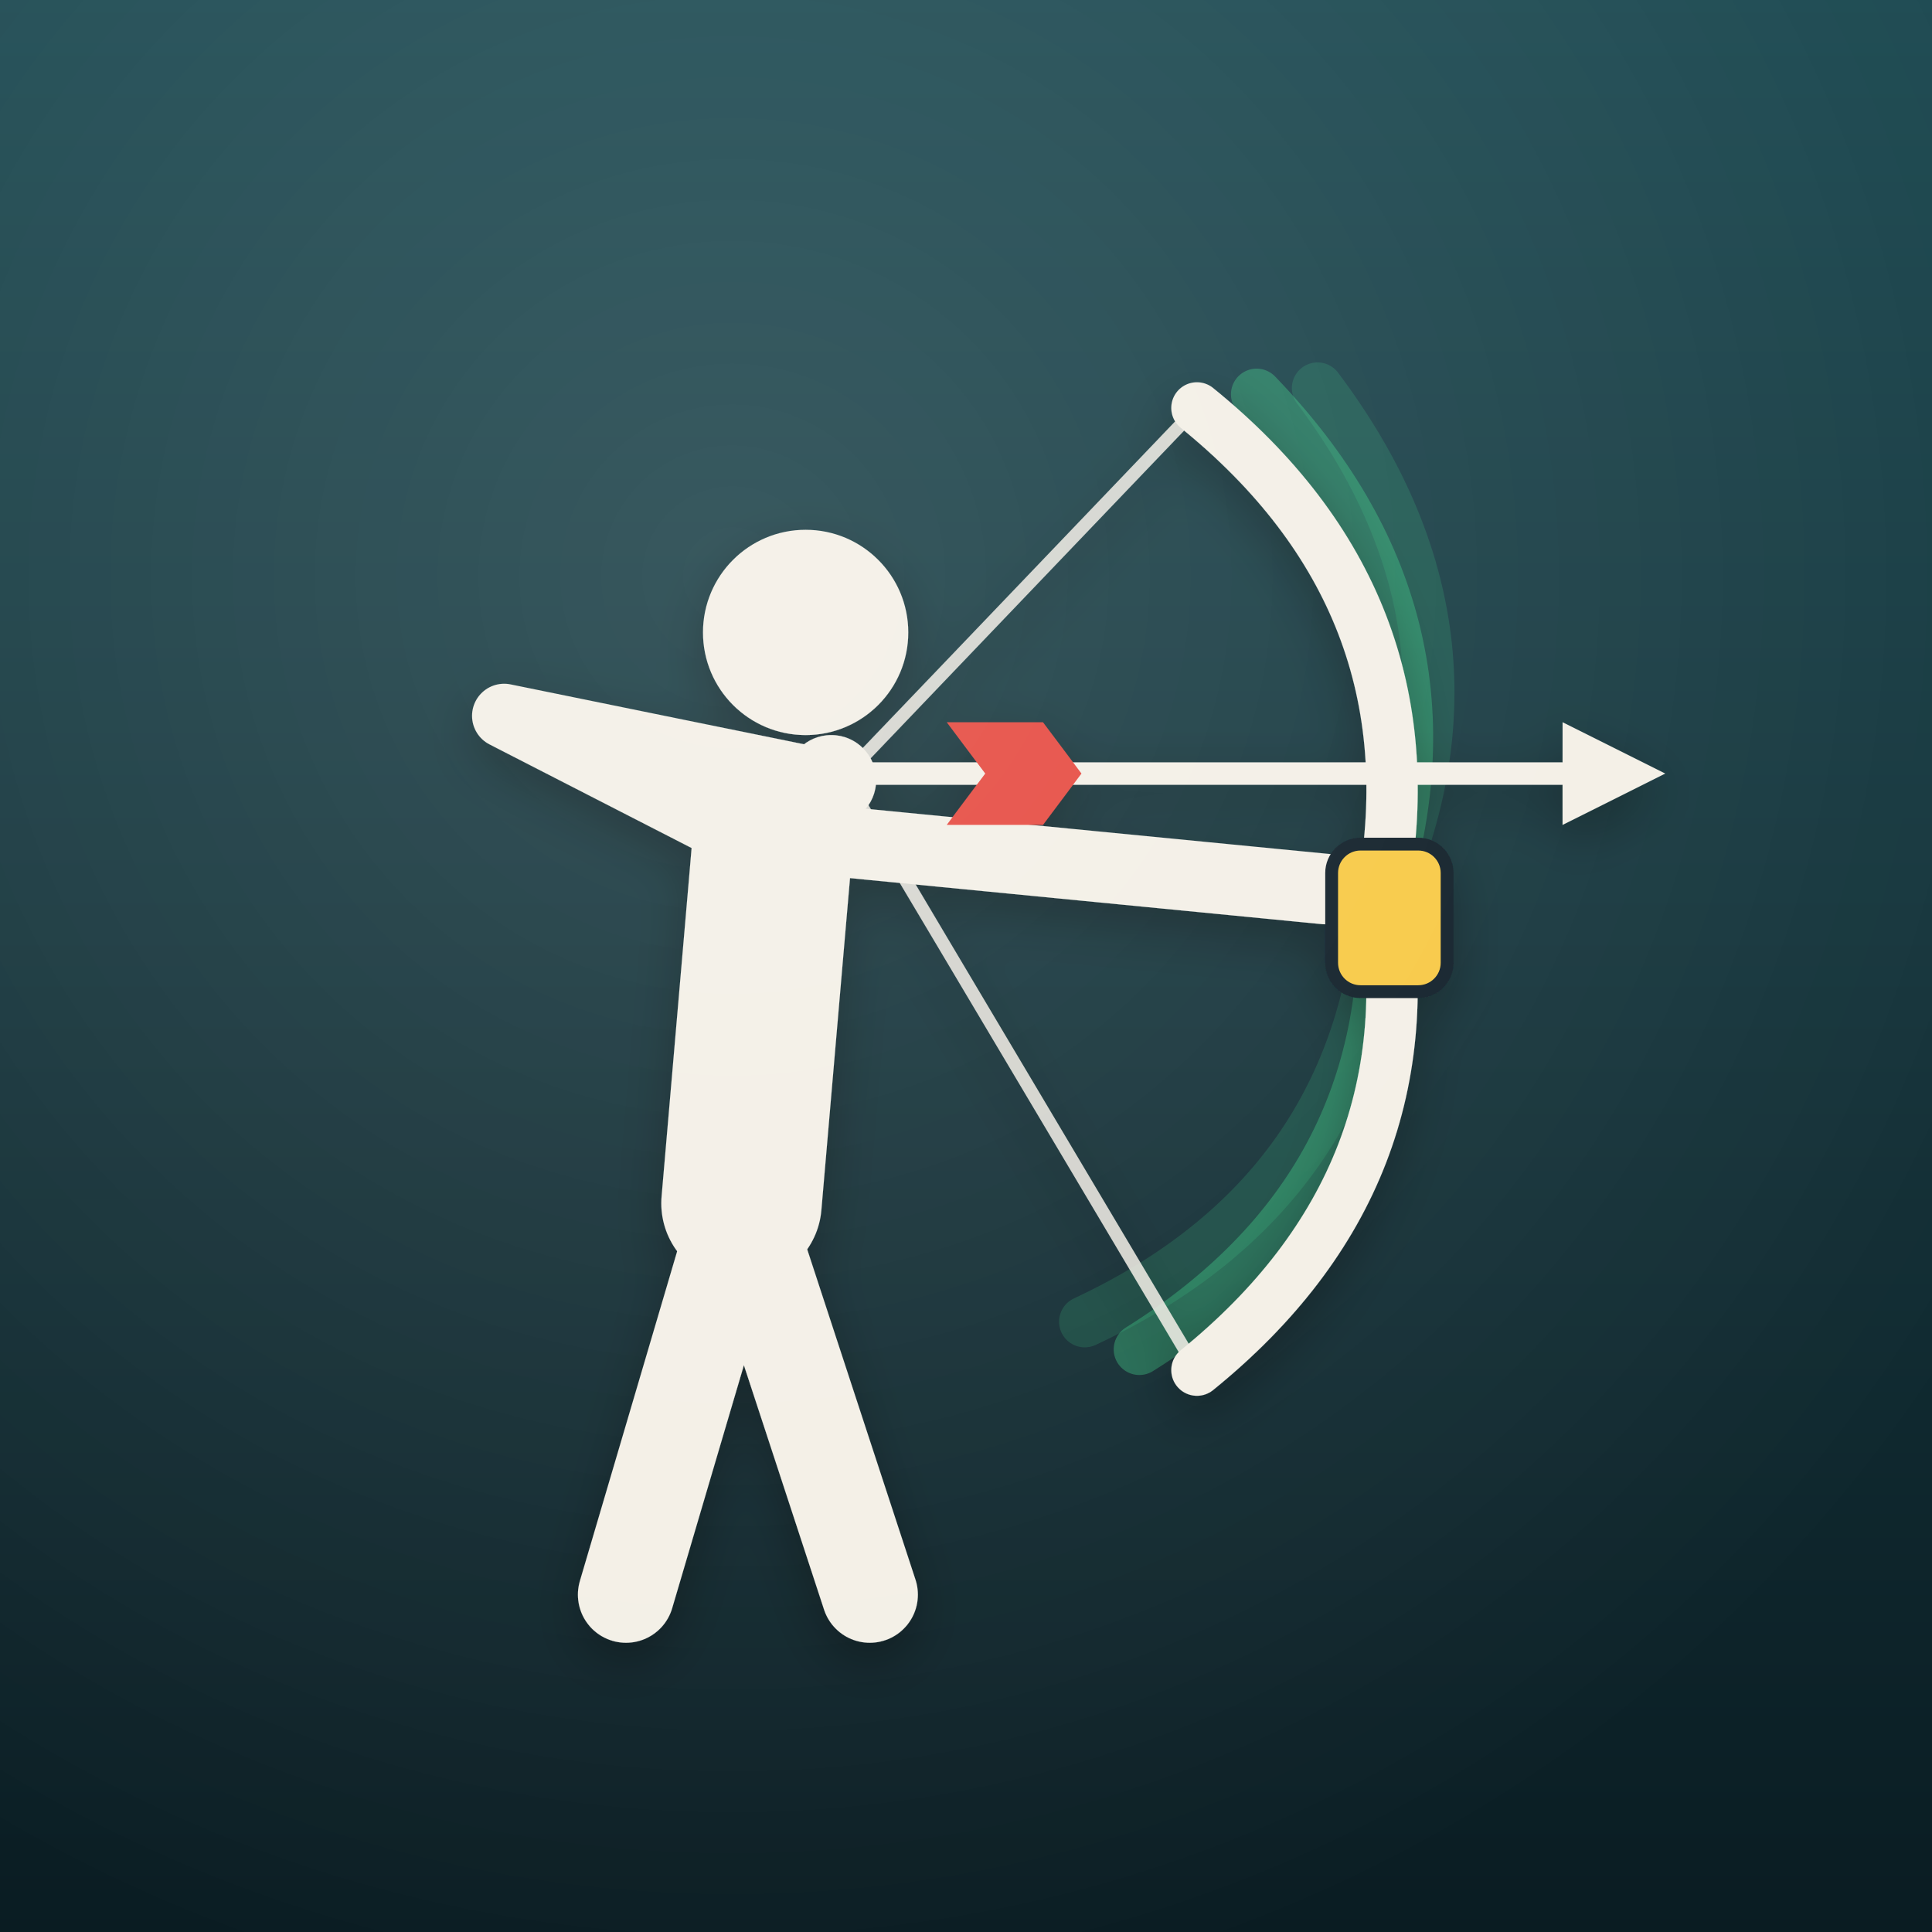
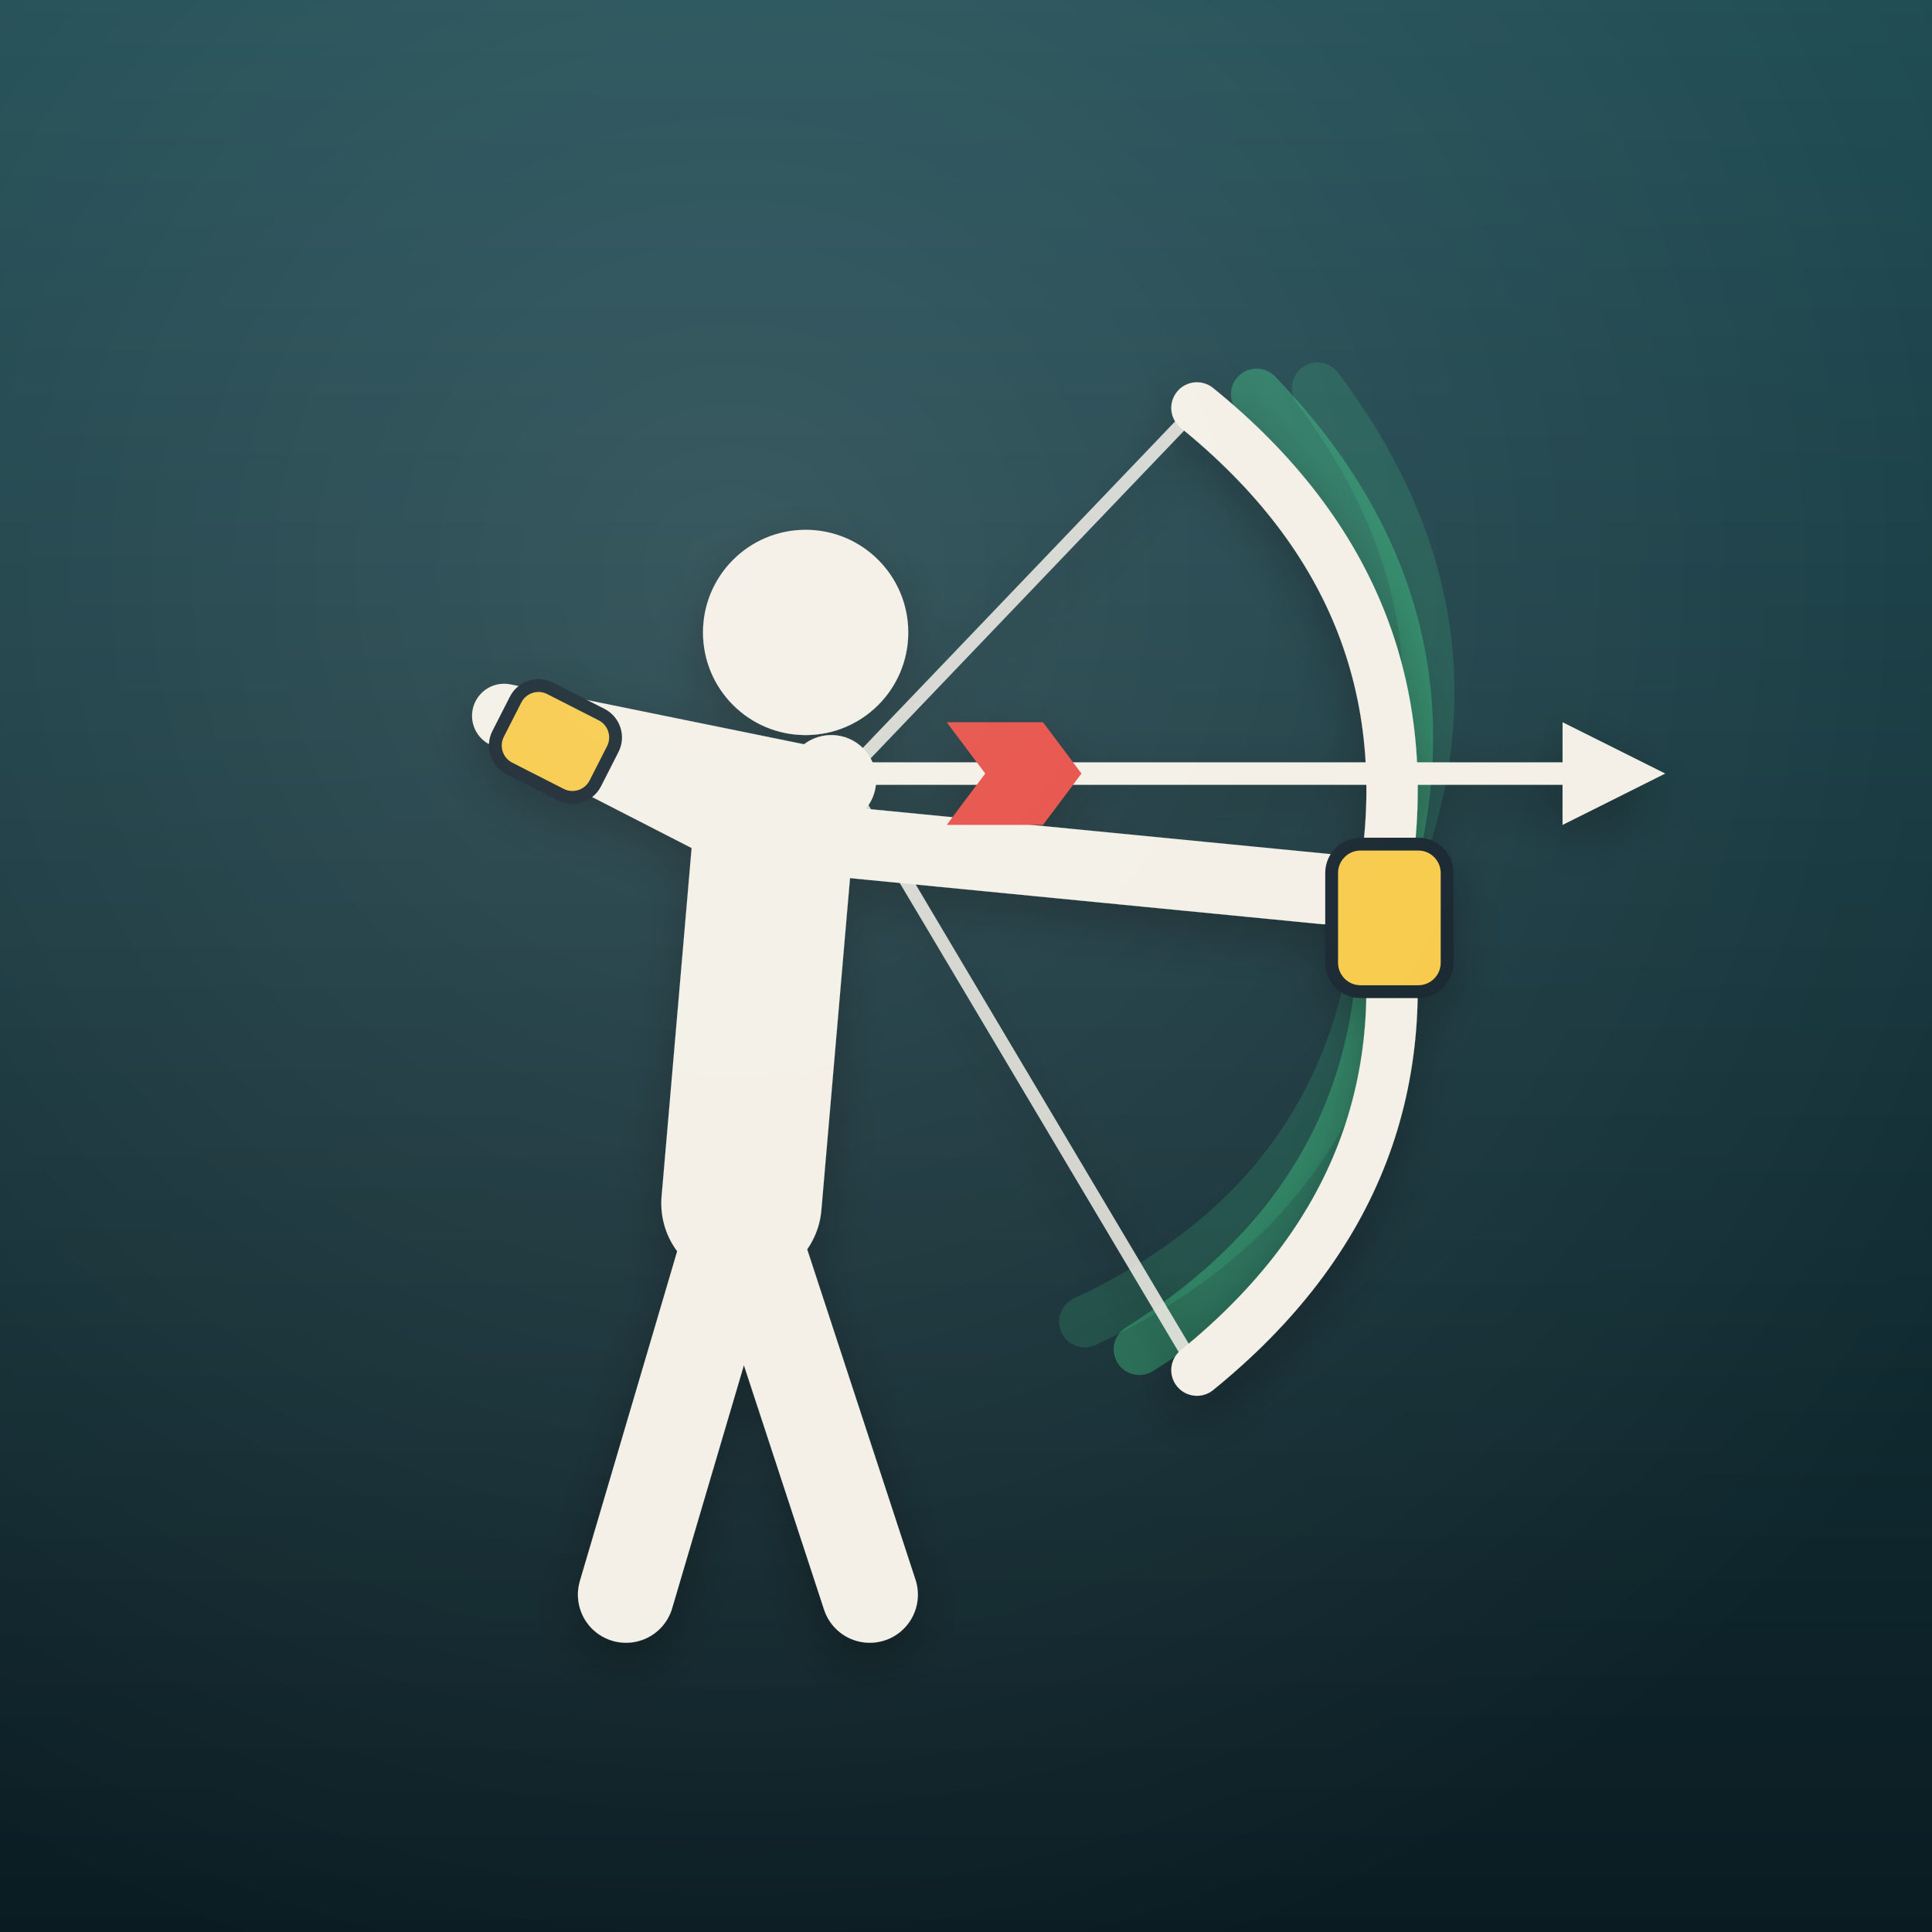
<svg xmlns="http://www.w3.org/2000/svg" viewBox="0 0 512 512">
  <defs>
    <linearGradient id="bg" x1="0" y1="0" x2="0" y2="1">
      <stop offset="0" stop-color="#1d4a52" />
      <stop offset="1" stop-color="#0a1c22" />
    </linearGradient>
    <radialGradient id="shine" cx="0.38" cy="0.3" r="0.75">
      <stop offset="0" stop-color="#ffffff" stop-opacity="0.14" />
      <stop offset="1" stop-color="#ffffff" stop-opacity="0" />
    </radialGradient>
    <filter id="drop" x="-20%" y="-20%" width="140%" height="140%">
      <feDropShadow dx="0" dy="6" stdDeviation="8" flood-color="#000" flood-opacity="0.35" />
    </filter>
    <path id="limbs" d="M-44 -150 Q30 -90 14 0 Q30 90 -44 150" fill="none" stroke-width="16" stroke-linecap="round" stroke-linejoin="round" />
  </defs>
  <rect width="512" height="512" fill="url(#bg)" />
  <g transform="translate(256 256) scale(0.85) translate(-256 -256)">
    <g transform="translate(372 232)" stroke="#3ee08f" fill="none">
      <use href="#limbs" transform="rotate(14)" stroke-opacity="0.16" />
      <use href="#limbs" transform="rotate(7)" stroke-opacity="0.34" />
    </g>
    <g filter="url(#drop)" stroke="#f3efe6" stroke-linecap="round" stroke-linejoin="round" fill="none">
      <path d="M328 82 L218 197 L328 382" stroke-width="4" stroke-opacity="0.85" />
      <path d="M186 330 L150 452 M186 330 L226 452" stroke-width="30" />
      <path d="M196 214 L186 330" stroke-width="50" />
      <path d="M204 216 L368 232" stroke-width="22" />
      <path d="M190 218 L112 178 L210 198" stroke-width="20" />
      <circle cx="214" cy="198" r="14" fill="#f3efe6" stroke="none" />
+       <rect x="-17" y="-14" width="34" height="28" rx="8" transform="translate(128 186) rotate(27)" fill="#f7c843" stroke="#0f1c26" stroke-width="4" />
      <circle cx="206" cy="152" r="32" fill="#f3efe6" stroke="none" />
      <use href="#limbs" transform="translate(372 232)" />
      <path d="M218 196 L448 196" stroke-width="7" />
      <path d="M474 196 L442 180 L442 212 Z" fill="#f3efe6" stroke="none" />
      <path d="M262 196 L292 196 L280 180 L250 180 Z M262 196 L292 196 L280 212 L250 212 Z" fill="#e5463d" stroke="none" />
      <rect x="370" y="218" width="36" height="46" rx="9" fill="#f7c843" stroke="#0f1c26" stroke-width="4" />
    </g>
  </g>
  <rect width="512" height="512" fill="url(#shine)" />
</svg>
